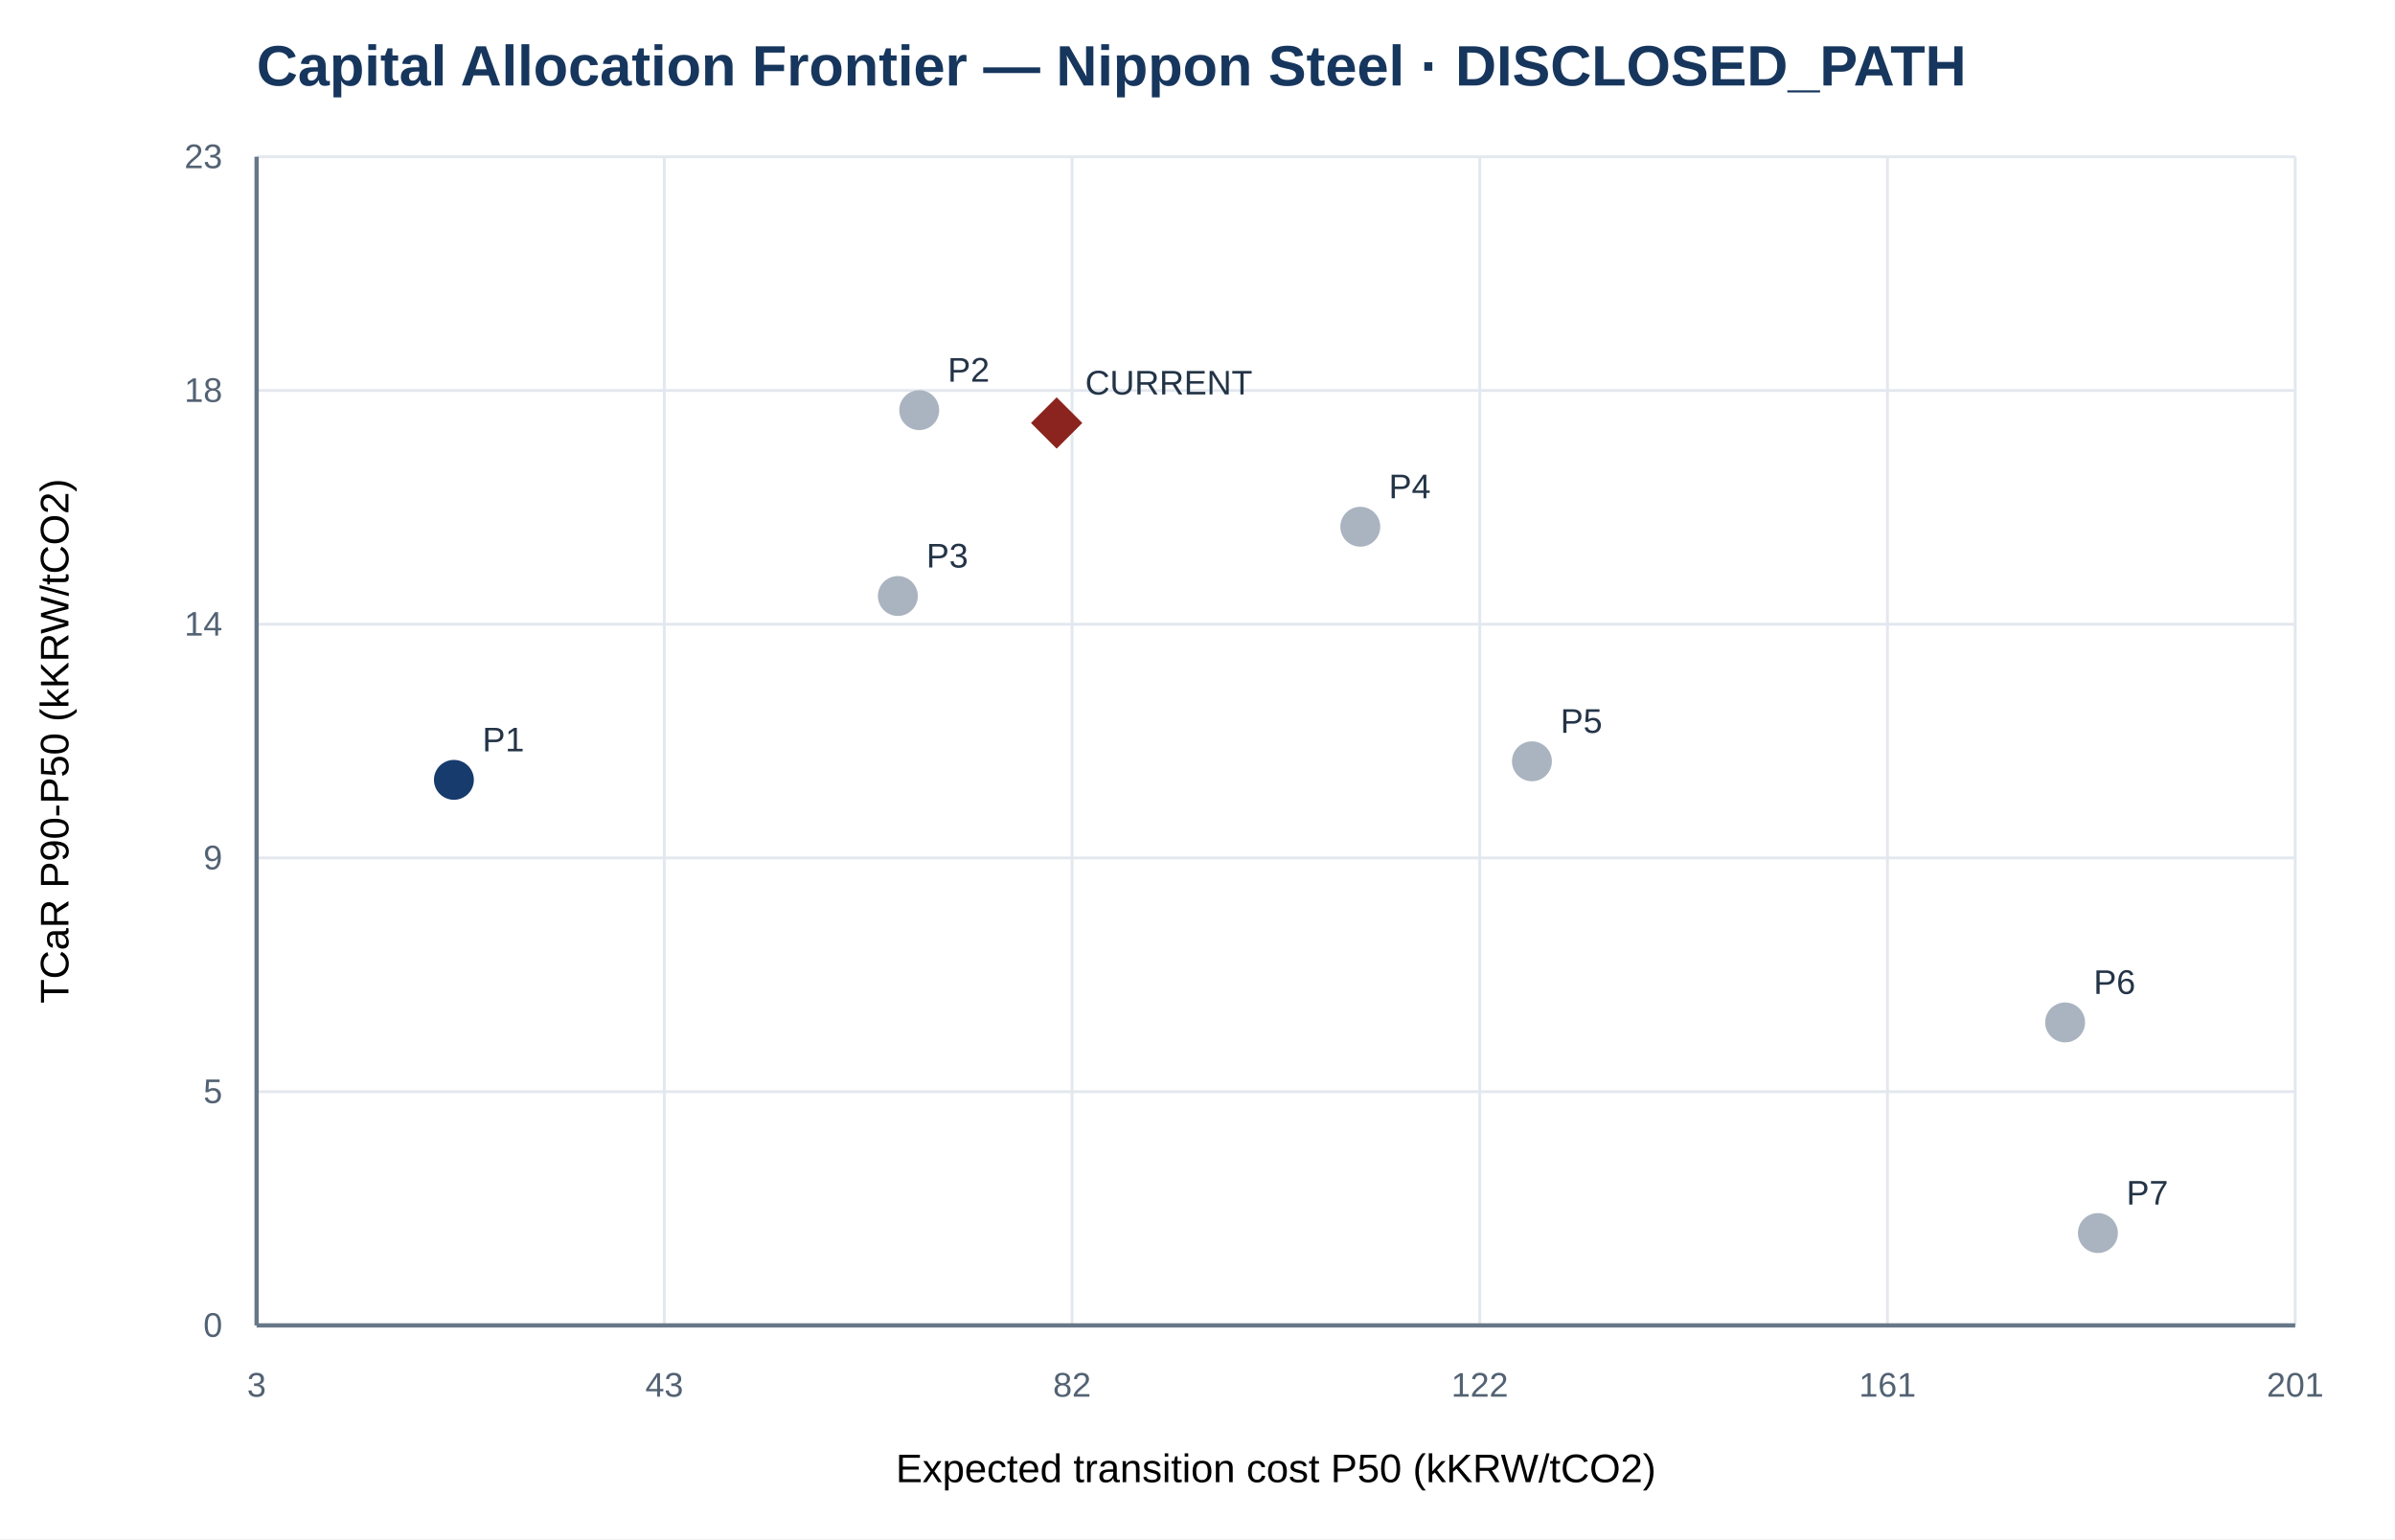
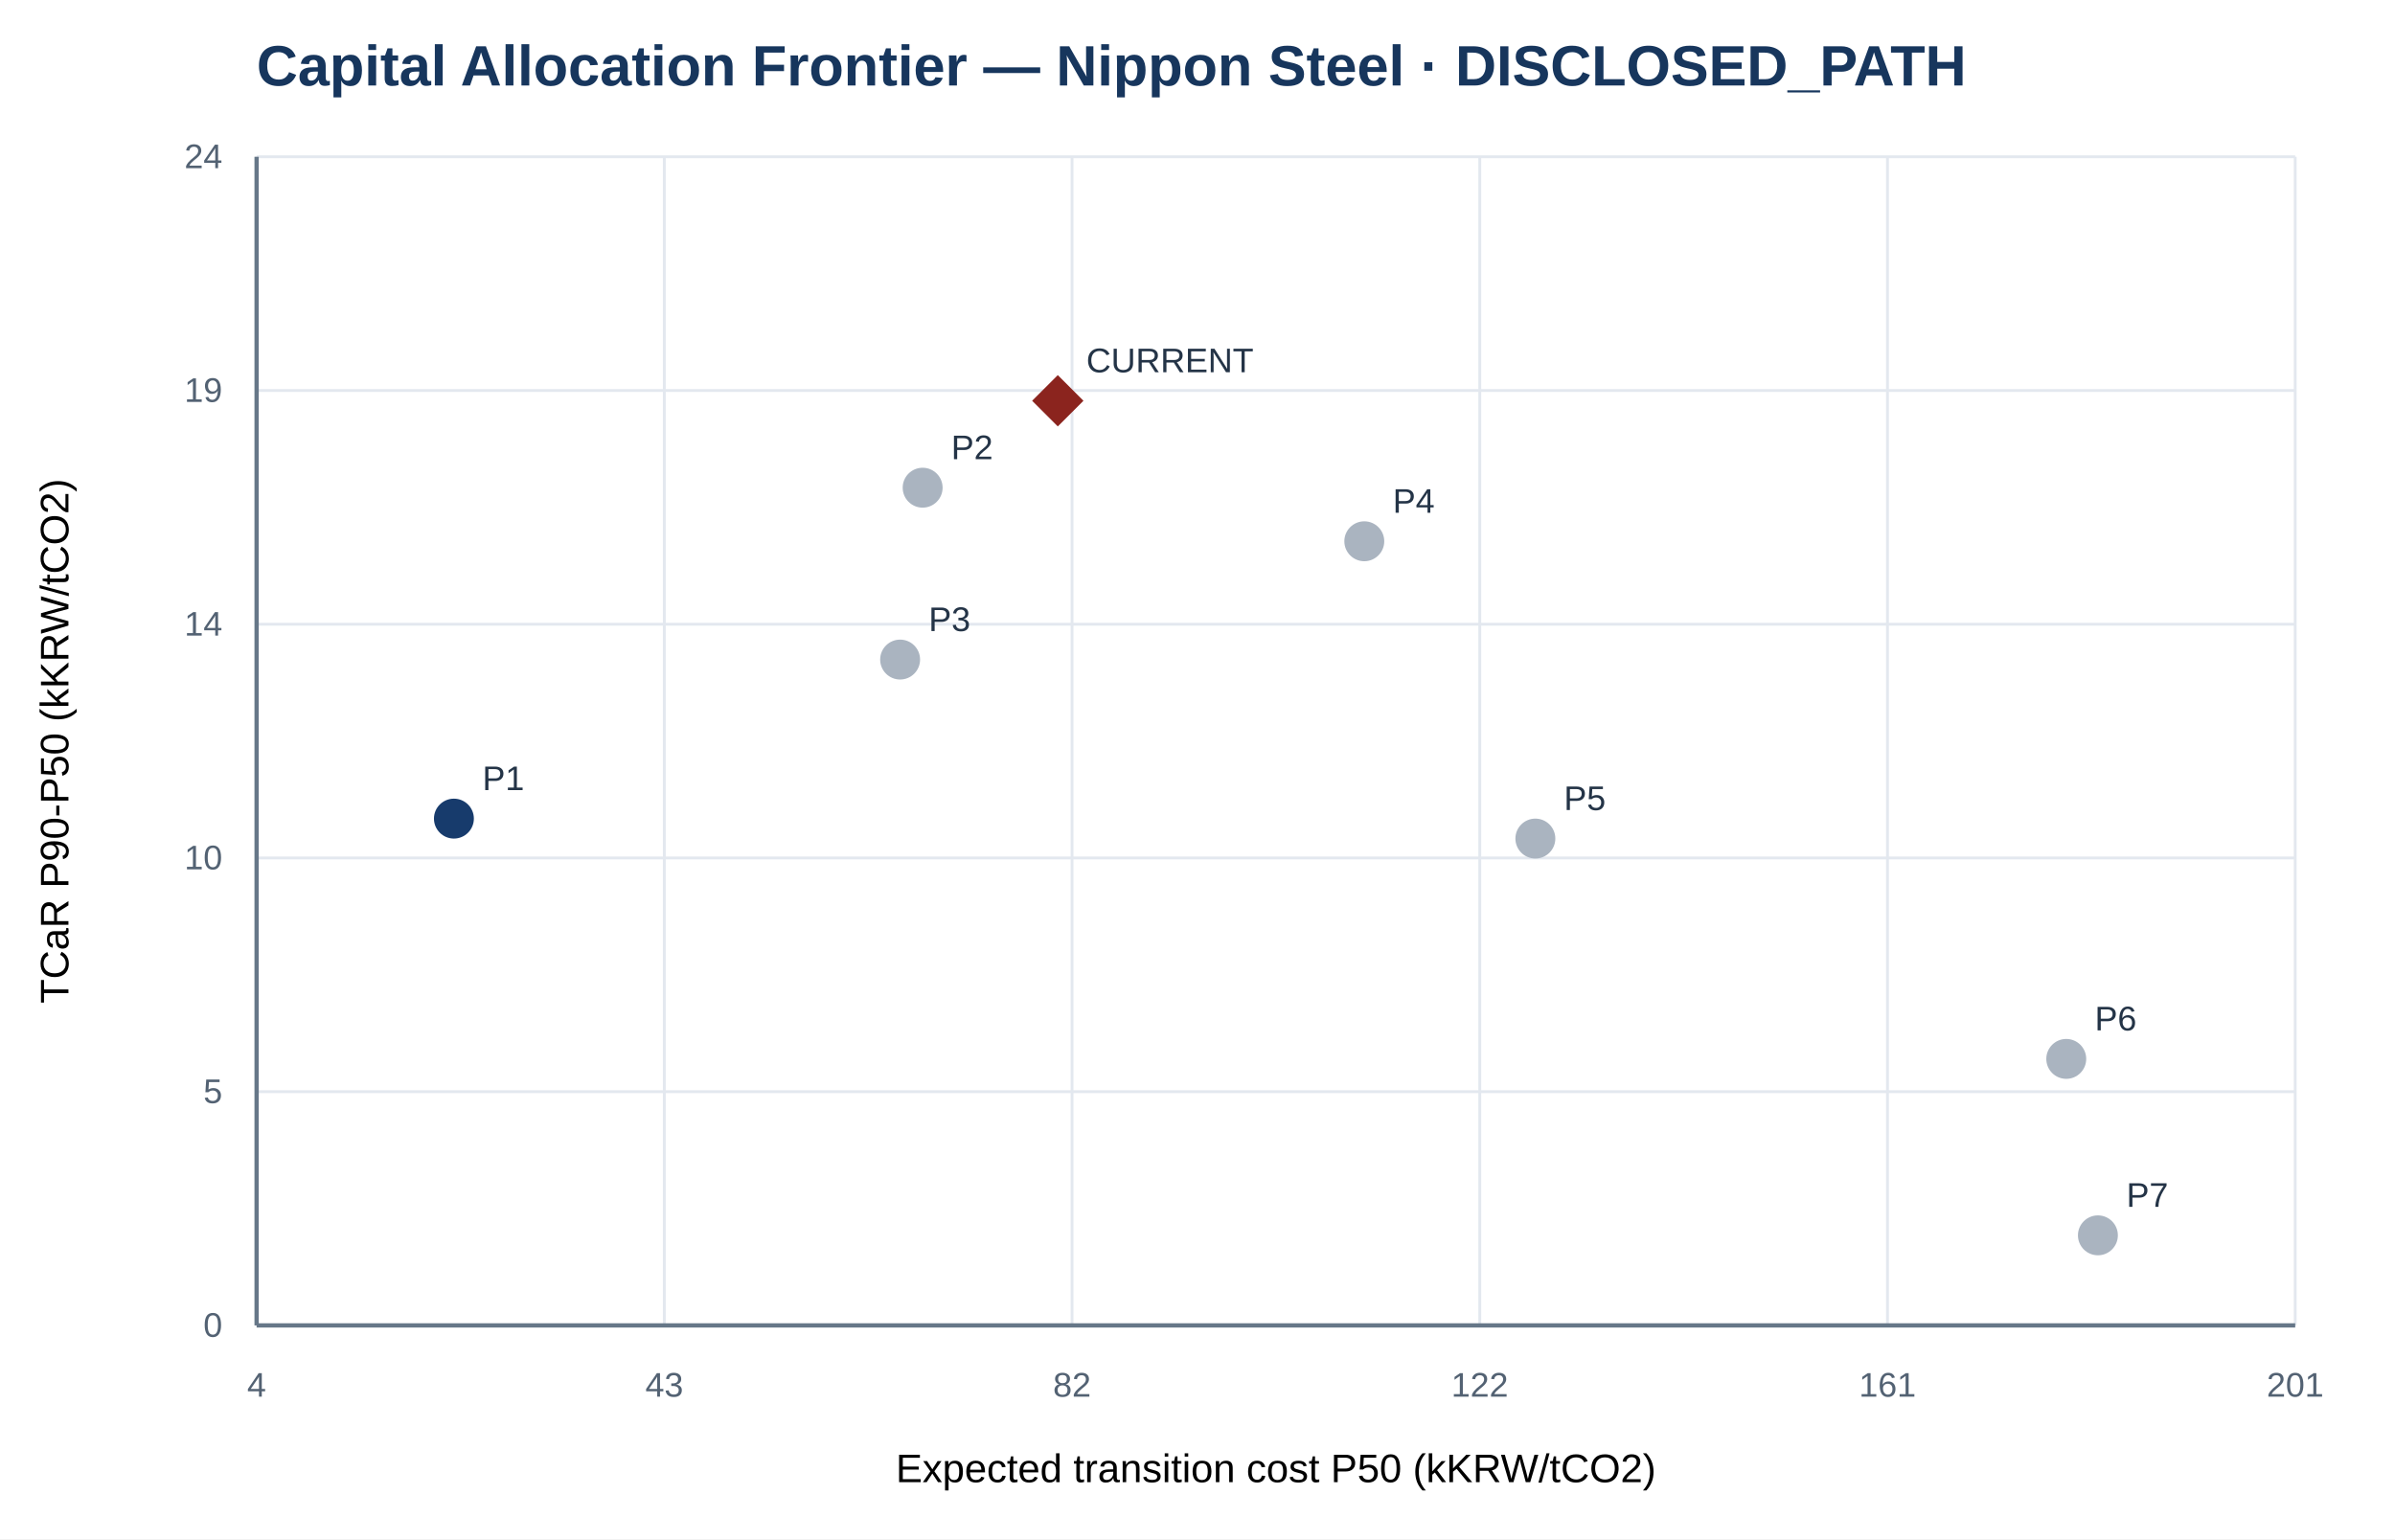
<svg xmlns="http://www.w3.org/2000/svg" width="840" height="540" viewBox="0 0 840 540">
  <rect x="0" y="0" width="840" height="540" fill="#ffffff" />
  <text x="90" y="30" font-family="Arial" font-size="20" font-weight="700" fill="#17365d">Capital Allocation Frontier — Nippon Steel · DISCLOSED_PATH</text>
  <line x1="90.0" y1="55" x2="90.0" y2="465" stroke="#e3e8ef" />
-   <text x="90.0" y="490" text-anchor="middle" font-family="Arial" font-size="12" fill="#536273">3</text>
+   <text x="90.0" y="490" text-anchor="middle" font-family="Arial" font-size="12" fill="#536273">4</text>
  <line x1="90" y1="465.0" x2="805" y2="465.0" stroke="#e3e8ef" />
  <text x="78" y="469.0" text-anchor="end" font-family="Arial" font-size="12" fill="#536273">0</text>
  <line x1="233.0" y1="55" x2="233.0" y2="465" stroke="#e3e8ef" />
  <text x="233.0" y="490" text-anchor="middle" font-family="Arial" font-size="12" fill="#536273">43</text>
  <line x1="90" y1="383.0" x2="805" y2="383.0" stroke="#e3e8ef" />
  <text x="78" y="387.0" text-anchor="end" font-family="Arial" font-size="12" fill="#536273">5</text>
  <line x1="376.0" y1="55" x2="376.0" y2="465" stroke="#e3e8ef" />
  <text x="376.0" y="490" text-anchor="middle" font-family="Arial" font-size="12" fill="#536273">82</text>
  <line x1="90" y1="301.0" x2="805" y2="301.0" stroke="#e3e8ef" />
-   <text x="78" y="305.0" text-anchor="end" font-family="Arial" font-size="12" fill="#536273">9</text>
+   <text x="78" y="305.0" text-anchor="end" font-family="Arial" font-size="12" fill="#536273">10</text>
  <line x1="519.0" y1="55" x2="519.0" y2="465" stroke="#e3e8ef" />
  <text x="519.0" y="490" text-anchor="middle" font-family="Arial" font-size="12" fill="#536273">122</text>
  <line x1="90" y1="219.0" x2="805" y2="219.0" stroke="#e3e8ef" />
  <text x="78" y="223.0" text-anchor="end" font-family="Arial" font-size="12" fill="#536273">14</text>
  <line x1="662.0" y1="55" x2="662.0" y2="465" stroke="#e3e8ef" />
  <text x="662.0" y="490" text-anchor="middle" font-family="Arial" font-size="12" fill="#536273">161</text>
  <line x1="90" y1="137.0" x2="805" y2="137.0" stroke="#e3e8ef" />
-   <text x="78" y="141.0" text-anchor="end" font-family="Arial" font-size="12" fill="#536273">18</text>
+   <text x="78" y="141.0" text-anchor="end" font-family="Arial" font-size="12" fill="#536273">19</text>
  <line x1="805.0" y1="55" x2="805.0" y2="465" stroke="#e3e8ef" />
  <text x="805.0" y="490" text-anchor="middle" font-family="Arial" font-size="12" fill="#536273">201</text>
  <line x1="90" y1="55.0" x2="805" y2="55.0" stroke="#e3e8ef" />
-   <text x="78" y="59.0" text-anchor="end" font-family="Arial" font-size="12" fill="#536273">23</text>
-   <polyline points="159.2,273.6" fill="none" stroke="#173b6c" stroke-width="4" />
-   <circle cx="159.2" cy="273.6" r="7" fill="#173b6c" />
-   <text x="169.2" y="263.6" font-family="Arial" font-size="12" fill="#243447">P1</text>
-   <circle cx="322.4" cy="143.9" r="7" fill="#aab4c0" />
-   <text x="332.4" y="133.9" font-family="Arial" font-size="12" fill="#243447">P2</text>
-   <circle cx="314.9" cy="209.1" r="7" fill="#aab4c0" />
-   <text x="324.9" y="199.1" font-family="Arial" font-size="12" fill="#243447">P3</text>
-   <circle cx="477.1" cy="184.8" r="7" fill="#aab4c0" />
-   <text x="487.1" y="174.8" font-family="Arial" font-size="12" fill="#243447">P4</text>
-   <circle cx="537.3" cy="267.1" r="7" fill="#aab4c0" />
-   <text x="547.3" y="257.1" font-family="Arial" font-size="12" fill="#243447">P5</text>
-   <circle cx="724.3" cy="358.7" r="7" fill="#aab4c0" />
-   <text x="734.3" y="348.7" font-family="Arial" font-size="12" fill="#243447">P6</text>
-   <circle cx="735.8" cy="432.6" r="7" fill="#aab4c0" />
-   <text x="745.8" y="422.6" font-family="Arial" font-size="12" fill="#243447">P7</text>
-   <polygon points="370.6,139.4 379.6,148.4 370.6,157.4 361.6,148.4" fill="#8b241e" />
-   <text x="380.6" y="138.4" font-family="Arial" font-size="12" fill="#243447">CURRENT</text>
+   <text x="78" y="59.0" text-anchor="end" font-family="Arial" font-size="12" fill="#536273">24</text>
+   <polyline points="159.2,287.2" fill="none" stroke="#173b6c" stroke-width="4" />
+   <circle cx="159.2" cy="287.2" r="7" fill="#173b6c" />
+   <text x="169.2" y="277.2" font-family="Arial" font-size="12" fill="#243447">P1</text>
+   <circle cx="323.6" cy="171.1" r="7" fill="#aab4c0" />
+   <text x="333.6" y="161.1" font-family="Arial" font-size="12" fill="#243447">P2</text>
+   <circle cx="315.7" cy="231.4" r="7" fill="#aab4c0" />
+   <text x="325.7" y="221.4" font-family="Arial" font-size="12" fill="#243447">P3</text>
+   <circle cx="478.5" cy="189.9" r="7" fill="#aab4c0" />
+   <text x="488.5" y="179.9" font-family="Arial" font-size="12" fill="#243447">P4</text>
+   <circle cx="538.5" cy="294.2" r="7" fill="#aab4c0" />
+   <text x="548.5" y="284.2" font-family="Arial" font-size="12" fill="#243447">P5</text>
+   <circle cx="724.7" cy="371.5" r="7" fill="#aab4c0" />
+   <text x="734.7" y="361.5" font-family="Arial" font-size="12" fill="#243447">P6</text>
+   <circle cx="735.8" cy="433.4" r="7" fill="#aab4c0" />
+   <text x="745.8" y="423.4" font-family="Arial" font-size="12" fill="#243447">P7</text>
+   <polygon points="371.0,131.6 380.0,140.6 371.0,149.6 362.0,140.6" fill="#8b241e" />
+   <text x="381.0" y="130.6" font-family="Arial" font-size="12" fill="#243447">CURRENT</text>
  <line x1="90" y1="465" x2="805" y2="465" stroke="#667788" stroke-width="1.5" />
  <line x1="90" y1="55" x2="90" y2="465" stroke="#667788" stroke-width="1.5" />
  <text x="447.5" y="520" text-anchor="middle" font-family="Arial" font-size="14">Expected transition cost P50 (kKRW/tCO2)</text>
  <text x="24" y="260.0" transform="rotate(-90 24 260.0)" text-anchor="middle" font-family="Arial" font-size="14">TCaR P90-P50 (kKRW/tCO2)</text>
</svg>
